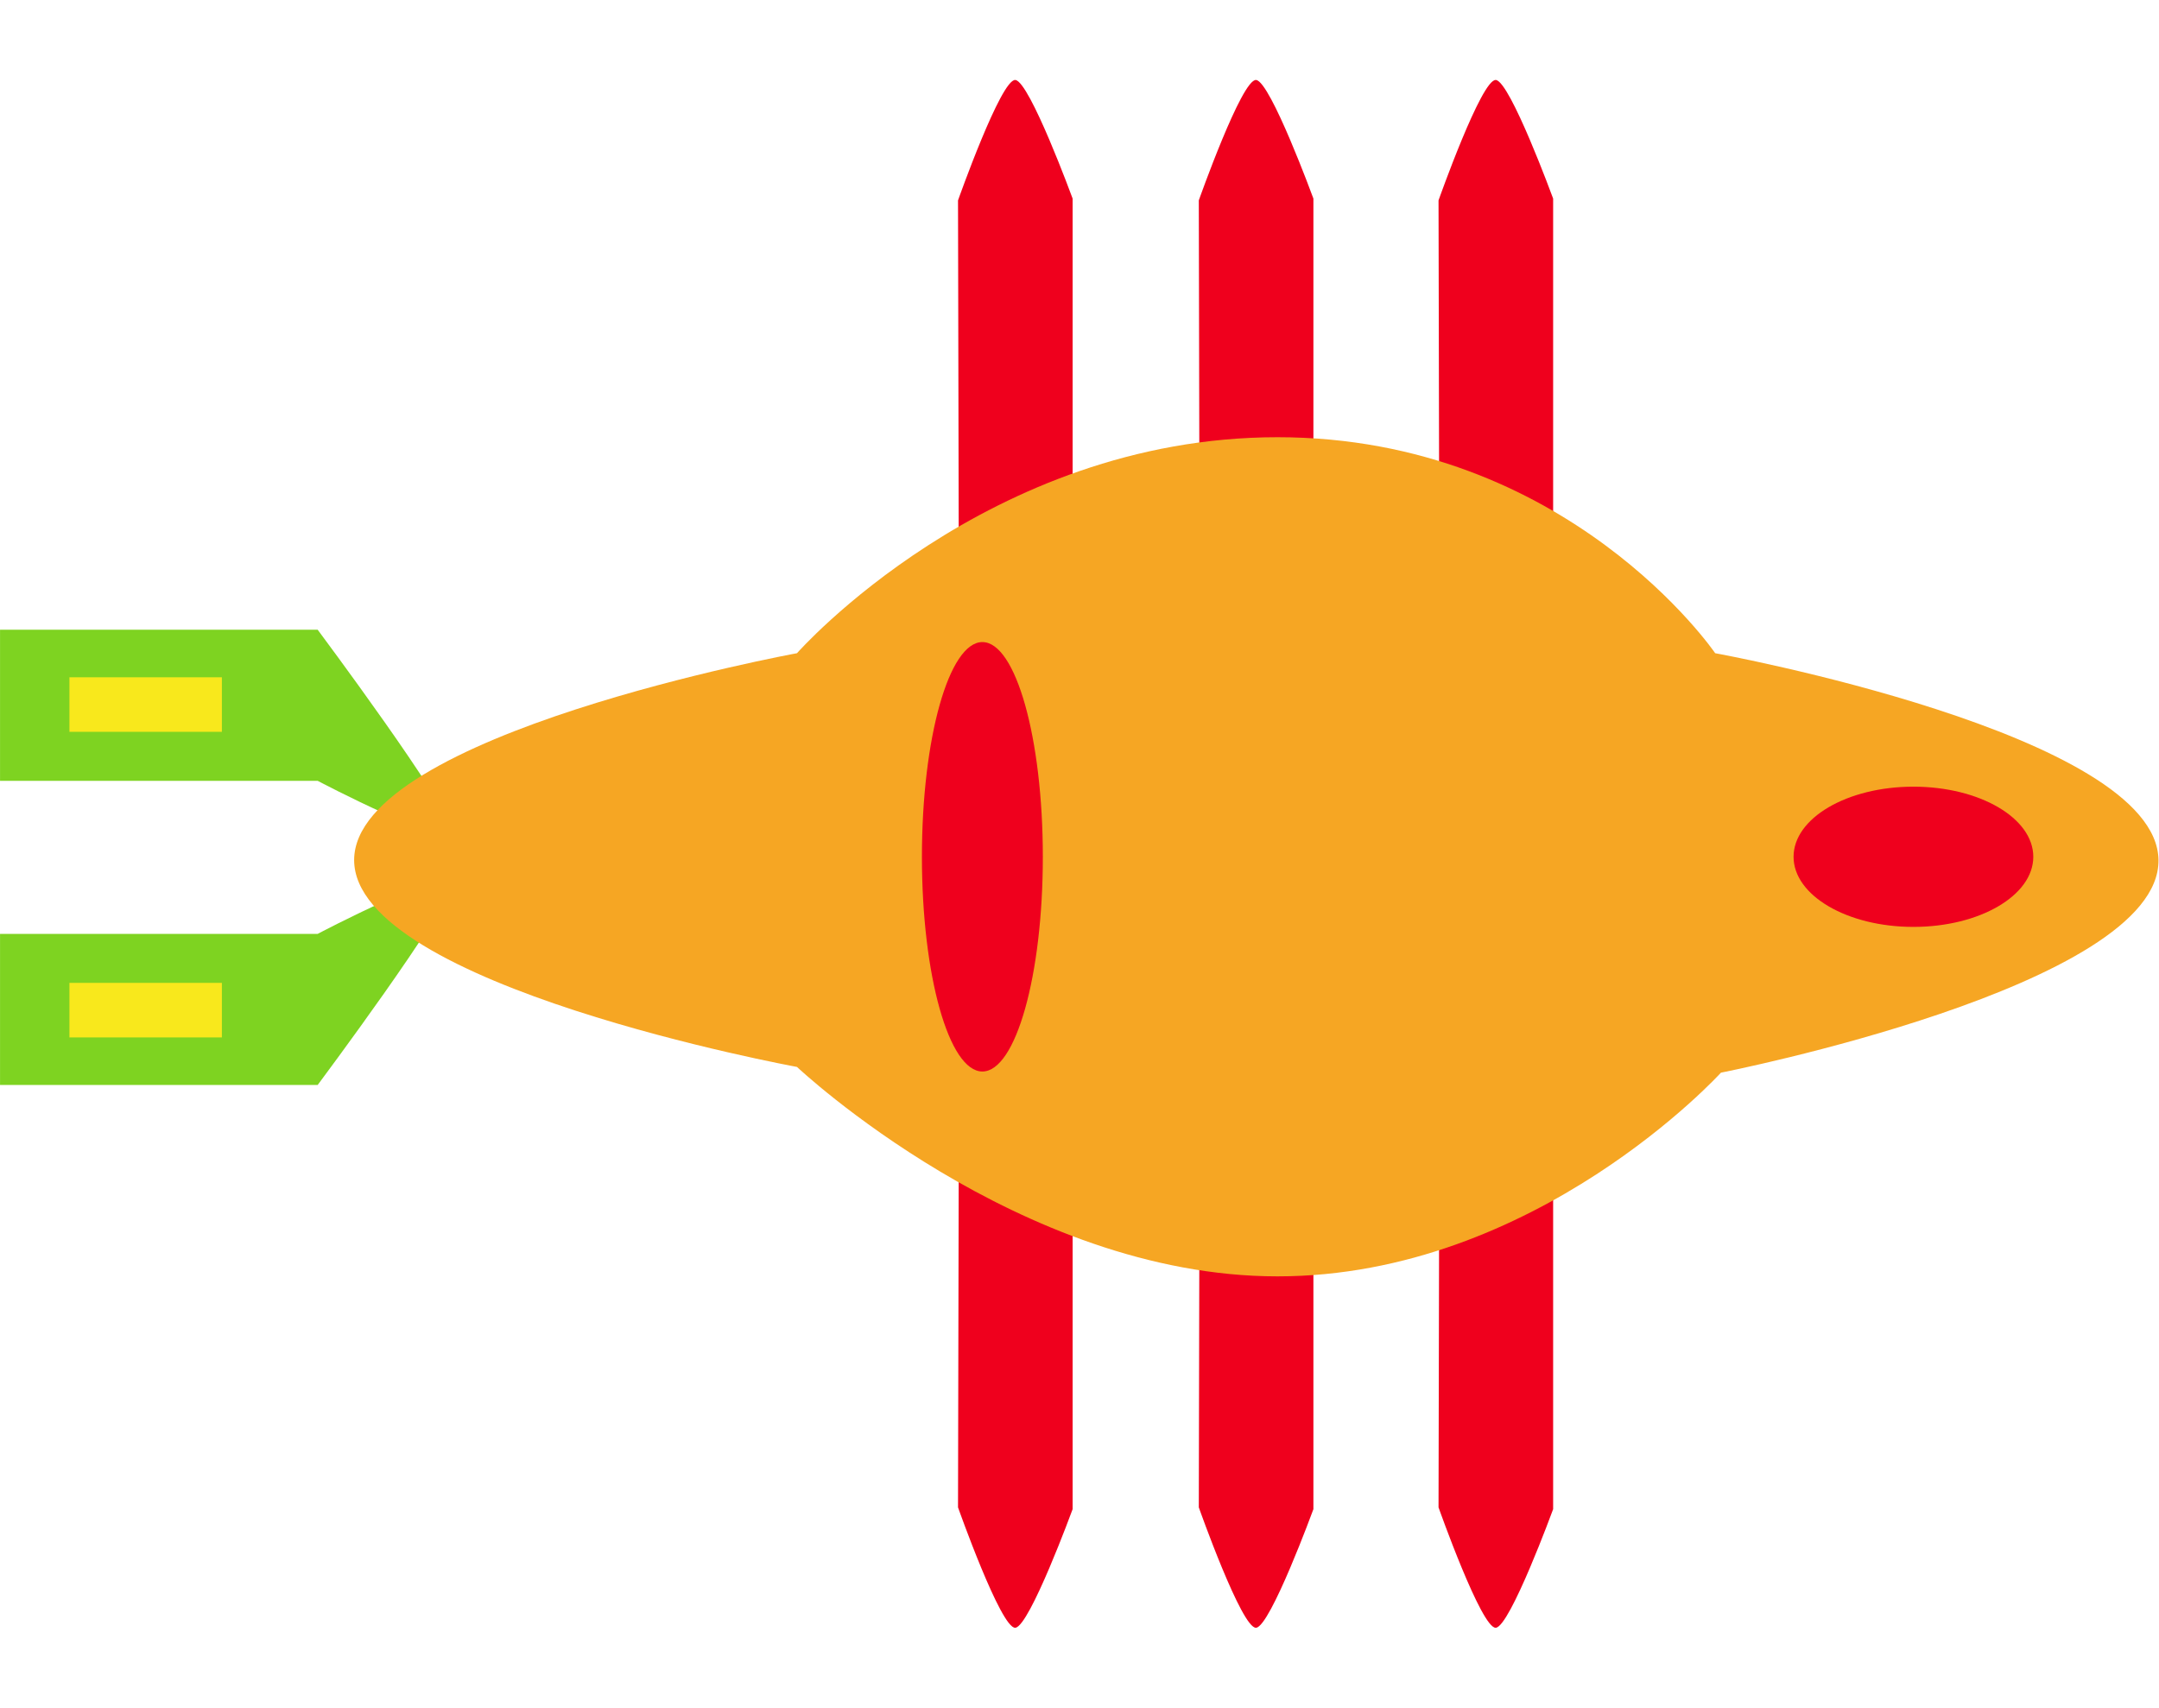
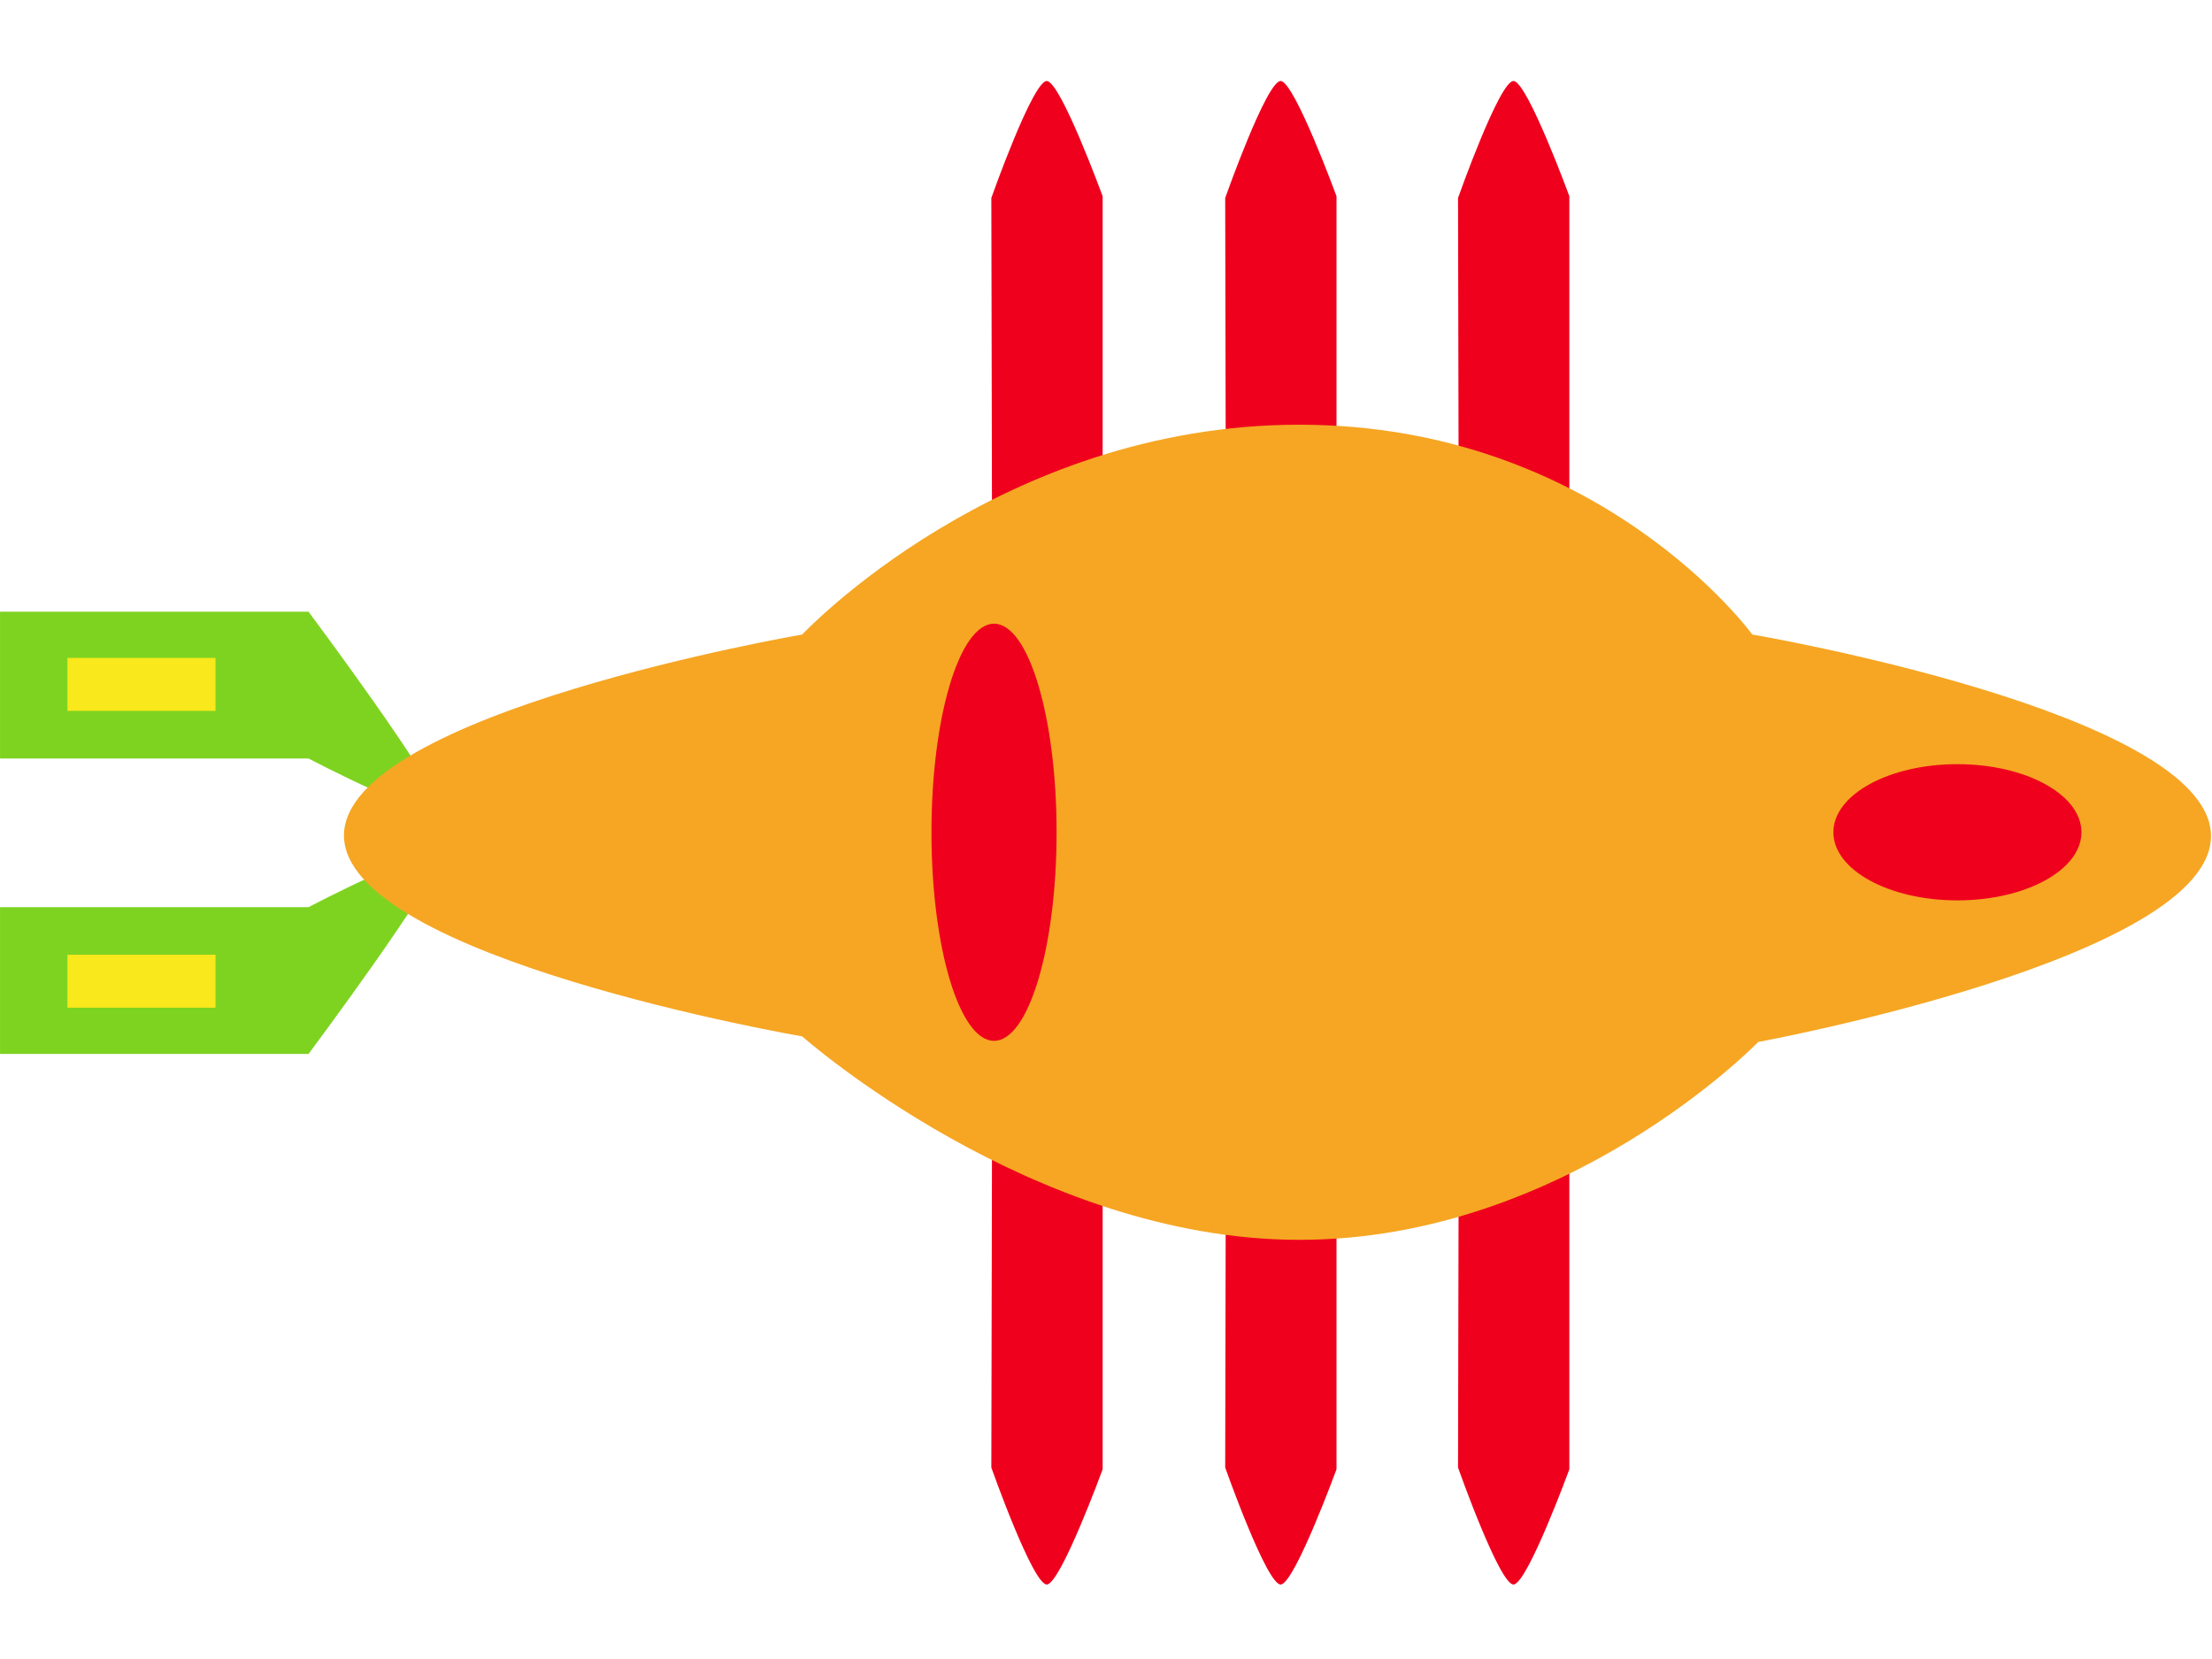
- <svg xmlns="http://www.w3.org/2000/svg" viewBox="0 0 1896 1500" version="1.1">
+ <svg xmlns="http://www.w3.org/2000/svg" viewBox="0 0 2000 1500" version="1.1">
  <defs />
-   <g id="Page-1" stroke="none" stroke-width="1" fill="none" fill-rule="evenodd">
-     <g id="Sukufe">
-       <g transform="translate(0, 553)">
-         <path d="M0.026,0.089 L278.985,0.089 C278.985,0.089 396.148,157.106 396.148,175.873 C396.148,194.641 278.985,132.788 278.985,132.788 L0.026,132.788 L0.026,0.089 Z" fill="#7ED321" />
-         <rect fill="#F8E81C" x="60.968" y="41.851" width="133.887" height="47.903" />
+   <g id="sukufe--Page-1" stroke="none" stroke-width="1" fill="none" fill-rule="evenodd">
+     <g id="sukufe--sukufe">
+       <g id="sukufe--Eye-Top" transform="translate(0, 553)">
+         <path d="M0.026,0.089 L278.985,0.089 C278.985,0.089 396.148,157.106 396.148,175.873 C396.148,194.641 278.985,132.788 278.985,132.788 L0.026,132.788 L0.026,0.089 Z" id="sukufe--Rectangle" fill="#7ED321" />
+         <rect id="sukufe--Rectangle-2" fill="#F8E81C" x="60.968" y="41.851" width="133.887" height="47.903" />
      </g>
-       <g transform="translate(198.5, 863) scale(1, -1) translate(-198.5, -863) translate(0, 773)">
-         <path d="M0.026,0.089 L278.985,0.089 C278.985,0.089 396.148,157.106 396.148,175.873 C396.148,194.641 278.985,132.788 278.985,132.788 L0.026,132.788 L0.026,0.089 Z" fill="#7ED321" />
-         <rect fill="#F8E81C" x="60.968" y="41.851" width="133.887" height="47.903" />
+       <g id="sukufe--Eye-Bottom" transform="translate(198.5, 863) scale(1, -1) translate(-198.5, -863) translate(0, 773)">
+         <path d="M0.026,0.089 L278.985,0.089 C278.985,0.089 396.148,157.106 396.148,175.873 C396.148,194.641 278.985,132.788 278.985,132.788 L0.026,132.788 L0.026,0.089 Z" id="sukufe--Rectangle" fill="#7ED321" />
+         <rect id="sukufe--Rectangle-2" fill="#F8E81C" x="60.968" y="41.851" width="133.887" height="47.903" />
      </g>
-       <g id="Leg-Top" transform="translate(809, 0)" fill="#EF001D">
-         <g id="Leg-Top-3" transform="translate(421.976, 0)">
-           <path d="M132.964,691.746 L33.387,691.748 L32.318,175.985 C32.318,175.985 70.077,69.13 82.64,70.246 C95.203,71.362 132.964,174.401 132.964,174.401 L132.964,691.746 Z" id="Path-2" />
+       <g id="sukufe--Leg-Top" transform="translate(864, 3)" fill="#EF001D">
+         <g id="sukufe--Leg-Top-3" transform="translate(421.976, 0)">
+           <path d="M132.964,691.746 L33.387,691.748 L32.318,175.985 C32.318,175.985 70.077,69.13 82.64,70.246 C95.203,71.362 132.964,174.401 132.964,174.401 L132.964,691.746 Z" id="sukufe--Path-2" />
        </g>
-         <g id="Leg-Top-2" transform="translate(243.4497, 70)">
-           <path d="M100.964,621.746 L1.387,621.748 L0.318,105.985 C0.318,105.985 38.077,-0.87 50.64,0.246 C63.203,1.362 100.964,104.401 100.964,104.401 L100.964,621.746 Z" id="Path-2" />
+         <g id="sukufe--Leg-Top-2" transform="translate(243.4497, 70)">
+           <path d="M100.964,621.746 L1.387,621.748 L0.318,105.985 C0.318,105.985 38.077,-0.87 50.64,0.246 C63.203,1.362 100.964,104.401 100.964,104.401 L100.964,621.746 Z" id="sukufe--Path-2" />
        </g>
-         <g id="Leg-Top-1">
-           <path d="M132.964,691.746 L33.387,691.748 L32.318,175.985 C32.318,175.985 70.077,69.13 82.64,70.246 C95.203,71.362 132.964,174.401 132.964,174.401 L132.964,691.746 Z" id="Path-2" />
+         <g id="sukufe--Leg-Top-1">
+           <path d="M132.964,691.746 L33.387,691.748 L32.318,175.985 C32.318,175.985 70.077,69.13 82.64,70.246 C95.203,71.362 132.964,174.401 132.964,174.401 L132.964,691.746 Z" id="sukufe--Path-2" />
        </g>
      </g>
-       <g id="Leg-Bottom" transform="translate(809, 785)" fill="#EF001D">
-         <g id="Leg-Bottom-3" transform="translate(502.7701, 357.4407) scale(1, -1) translate(-502.7701, -357.4407) translate(421.976, 0)">
-           <path d="M132.964,691.746 L33.387,691.748 L32.318,175.985 C32.318,175.985 70.077,69.13 82.64,70.246 C95.203,71.362 132.964,174.401 132.964,174.401 L132.964,691.746 Z" id="Path-2" />
+       <g id="sukufe--Leg-Bottom" transform="translate(864, 788)" fill="#EF001D">
+         <g id="sukufe--Leg-Bottom-3" transform="translate(502.7701, 357.4407) scale(1, -1) translate(-502.7701, -357.4407) translate(421.976, 0)">
+           <path d="M132.964,691.746 L33.387,691.748 L32.318,175.985 C32.318,175.985 70.077,69.13 82.64,70.246 C95.203,71.362 132.964,174.401 132.964,174.401 L132.964,691.746 Z" id="sukufe--Path-2" />
        </g>
-         <g id="Leg-Bottom-2" transform="translate(292.2438, 357.4407) scale(1, -1) translate(-292.2438, -357.4407) translate(211.4497, 0)">
-           <path d="M132.964,691.746 L33.387,691.748 L32.318,175.985 C32.318,175.985 70.077,69.13 82.64,70.246 C95.203,71.362 132.964,174.401 132.964,174.401 L132.964,691.746 Z" id="Path-2" />
+         <g id="sukufe--Leg-Bottom-2" transform="translate(293.9497, 333.8813) scale(1, -1) translate(-293.9497, -333.8813) translate(243.4497, 22.88133)">
+           <path d="M100.964,621.746 L1.387,621.748 L0.318,105.985 C0.318,105.985 38.077,-0.87 50.64,0.246 C63.203,1.362 100.964,104.401 100.964,104.401 L100.964,621.746 Z" id="sukufe--Path-2" />
        </g>
-         <g id="Leg-Bottom-1" transform="translate(80.79409, 357.4407) scale(1, -1) translate(-80.79409, -357.4407) ">
-           <path d="M132.964,691.746 L33.387,691.748 L32.318,175.985 C32.318,175.985 70.077,69.13 82.64,70.246 C95.203,71.362 132.964,174.401 132.964,174.401 L132.964,691.746 Z" id="Path-2" />
+         <g id="sukufe--Leg-Bottom-1" transform="translate(80.79409, 357.4407) scale(1, -1) translate(-80.79409, -357.4407) ">
+           <path d="M132.964,691.746 L33.387,691.748 L32.318,175.985 C32.318,175.985 70.077,69.13 82.64,70.246 C95.203,71.362 132.964,174.401 132.964,174.401 L132.964,691.746 Z" id="sukufe--Path-2" />
        </g>
      </g>
      <g class="Body" transform="translate(311, 384)">
-         <path d="M388.896,553.07 C388.896,553.07 1.39664752e-14,481.872 0,371.388 C0,260.903 388.896,189.703 388.896,189.703 C388.896,189.703 555.819,1.4452953e-14 810.869,0 C1065.918,0 1195.249,189.703 1195.249,189.703 C1195.249,189.703 1583.281,260.317 1584.549,371.387 C1585.816,482.457 1200.299,558.105 1200.299,558.105 C1200.299,558.105 1037.896,737.011 810.869,737.011 C583.841,737.011 388.896,553.07 388.896,553.07 Z" id="Body-1" fill="#F6A623" />
-         <g id="Body-Stuff" transform="translate(498.615, 179.923)" fill="#EF001D">
-           <ellipse id="Oval-2" cx="870.729" cy="188.582" rx="105.263" ry="61.578" />
-           <ellipse id="Oval" cx="53.093" cy="188.582" rx="53.093" ry="188.582" />
+         <path d="M414.306,553.07 C414.306,553.07 1.48790302e-14,481.872 0,371.388 C0,260.903 414.306,189.703 414.306,189.703 C414.306,189.703 592.136,1.4452953e-14 863.85,0 C1135.564,0 1273.345,189.703 1273.345,189.703 C1273.345,189.703 1686.731,260.317 1688.081,371.387 C1689.431,482.457 1278.725,558.105 1278.725,558.105 C1278.725,558.105 1105.711,737.011 863.85,737.011 C621.988,737.011 414.306,553.07 414.306,553.07 Z" id="sukufe--Body-1" fill="#F6A623" />
+         <g id="sukufe--Body-Stuff" transform="translate(531.1939, 179.923)" fill="#EF001D">
+           <ellipse id="sukufe--Oval-2" cx="927.622" cy="188.582" rx="112.141" ry="61.578" />
+           <ellipse id="sukufe--Oval" cx="56.562" cy="188.582" rx="56.562" ry="188.582" />
        </g>
      </g>
    </g>
  </g>
</svg>
